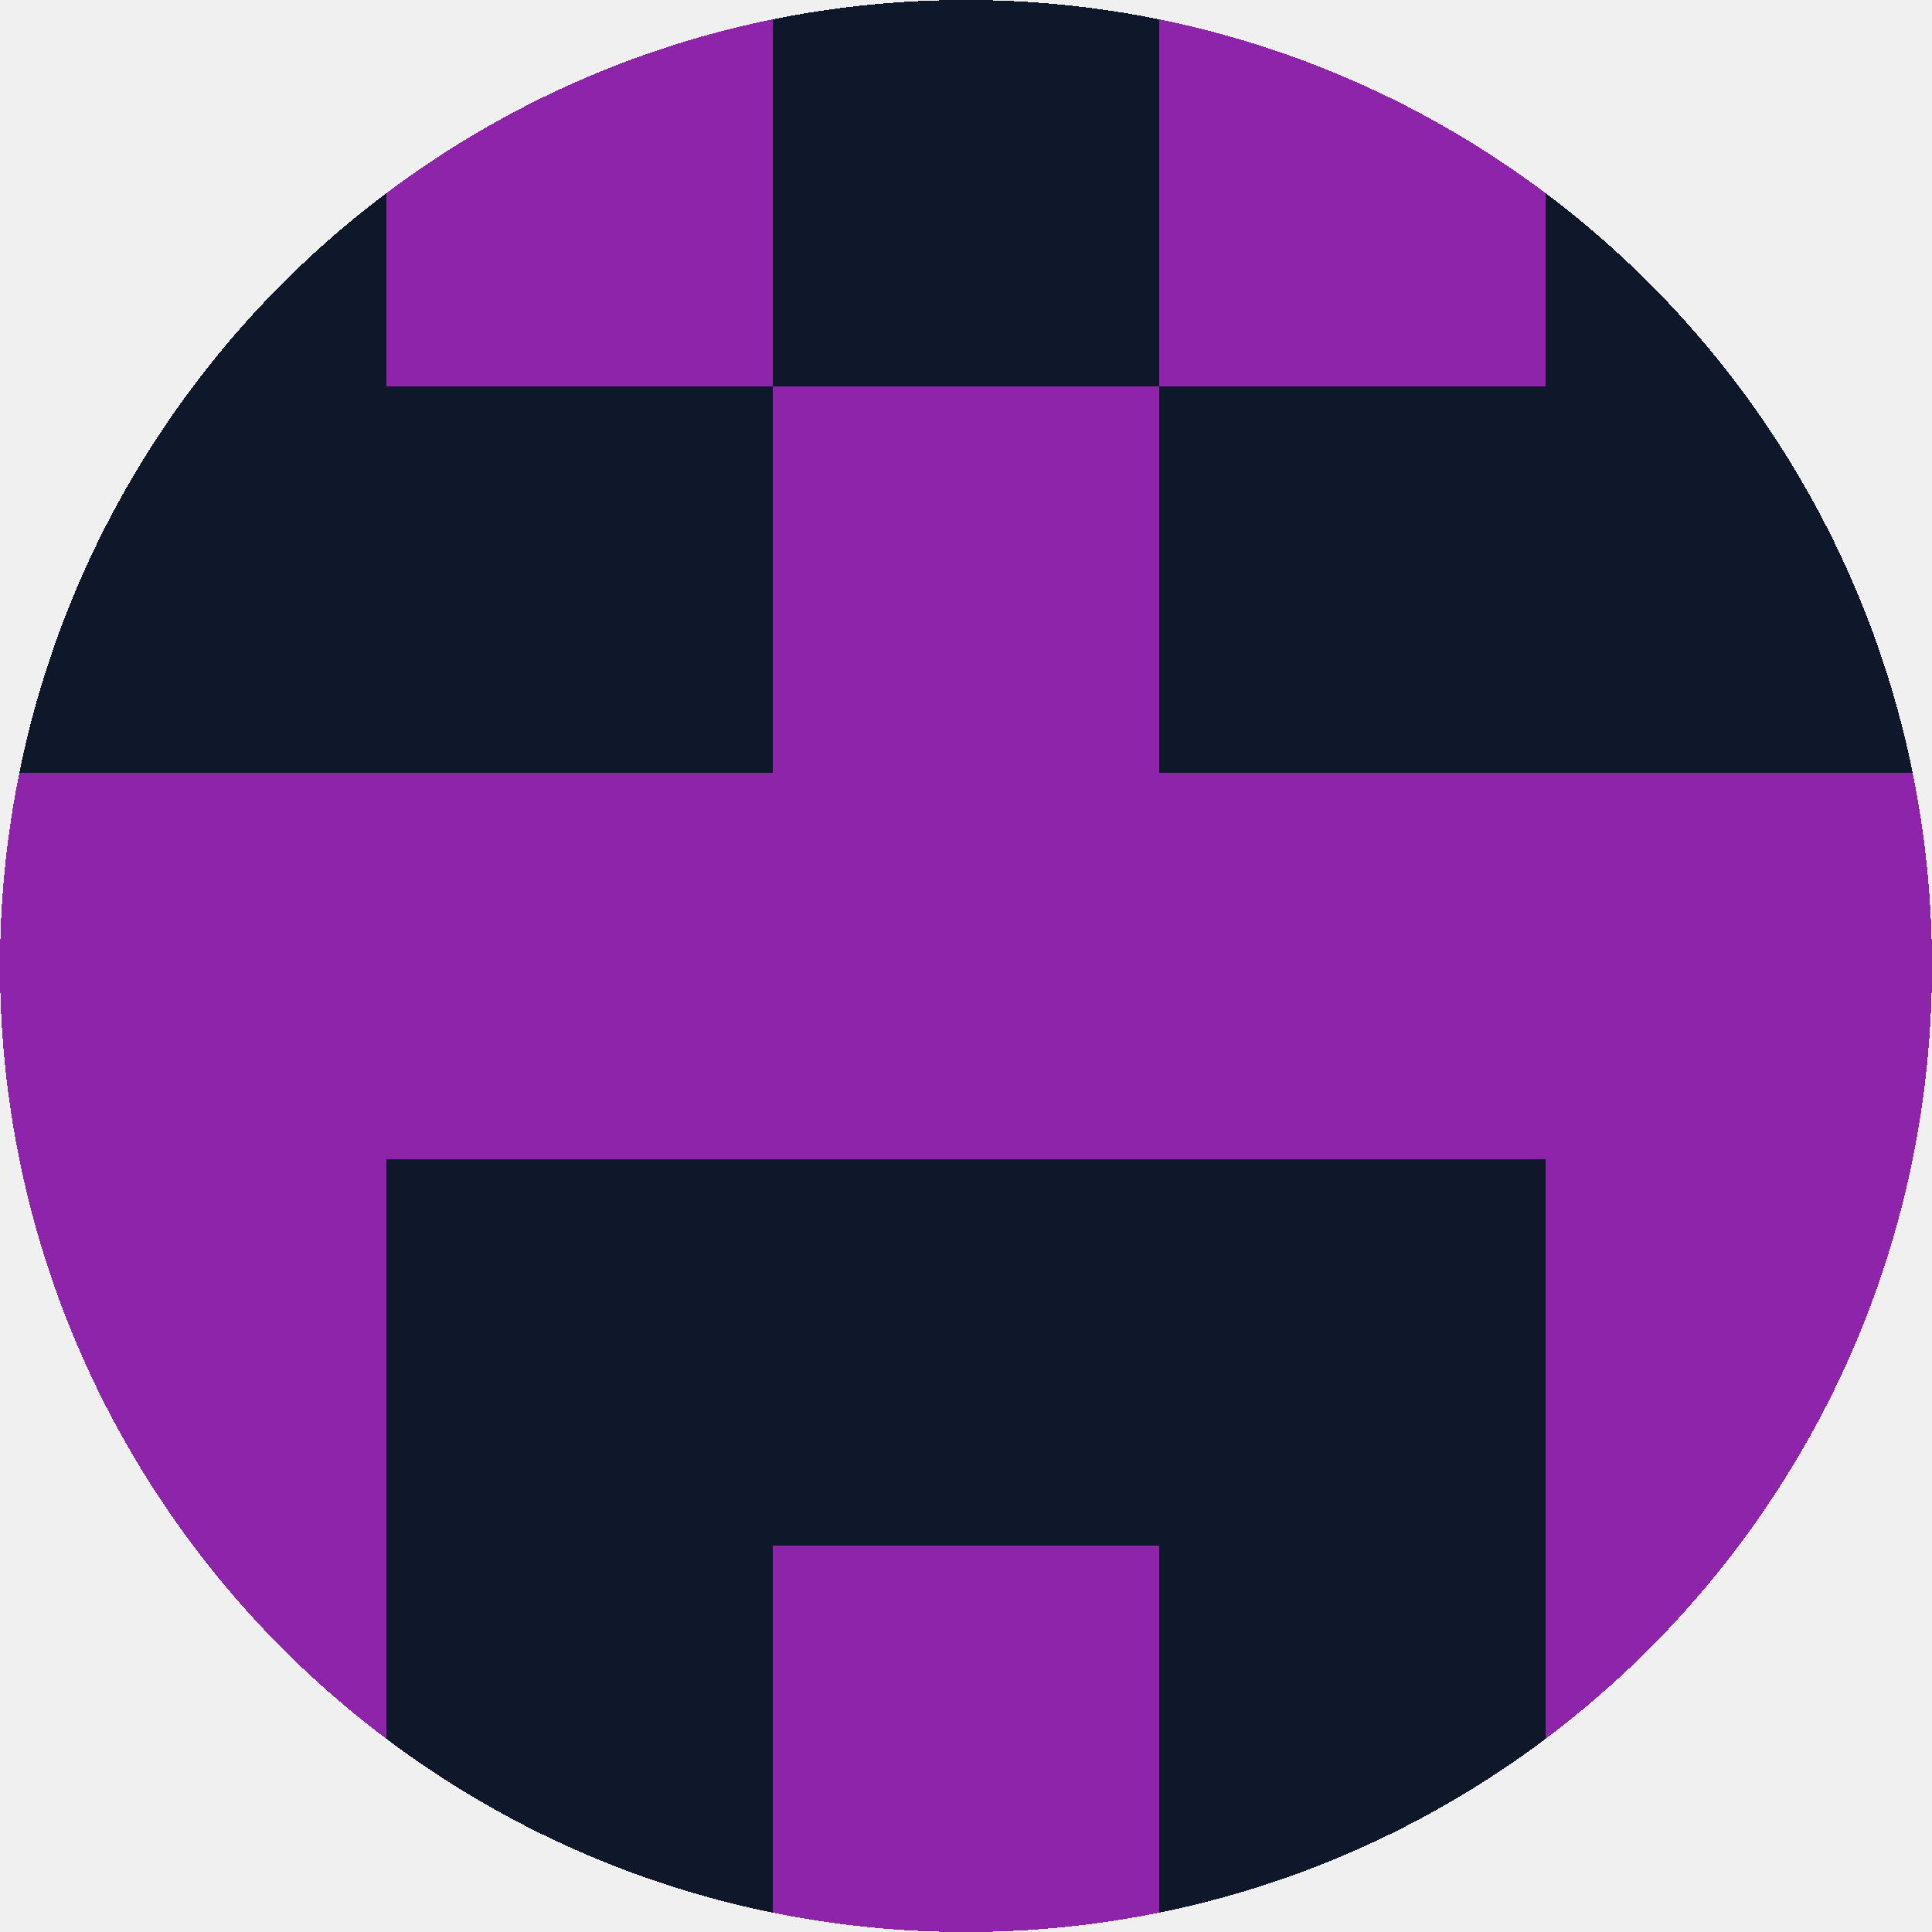
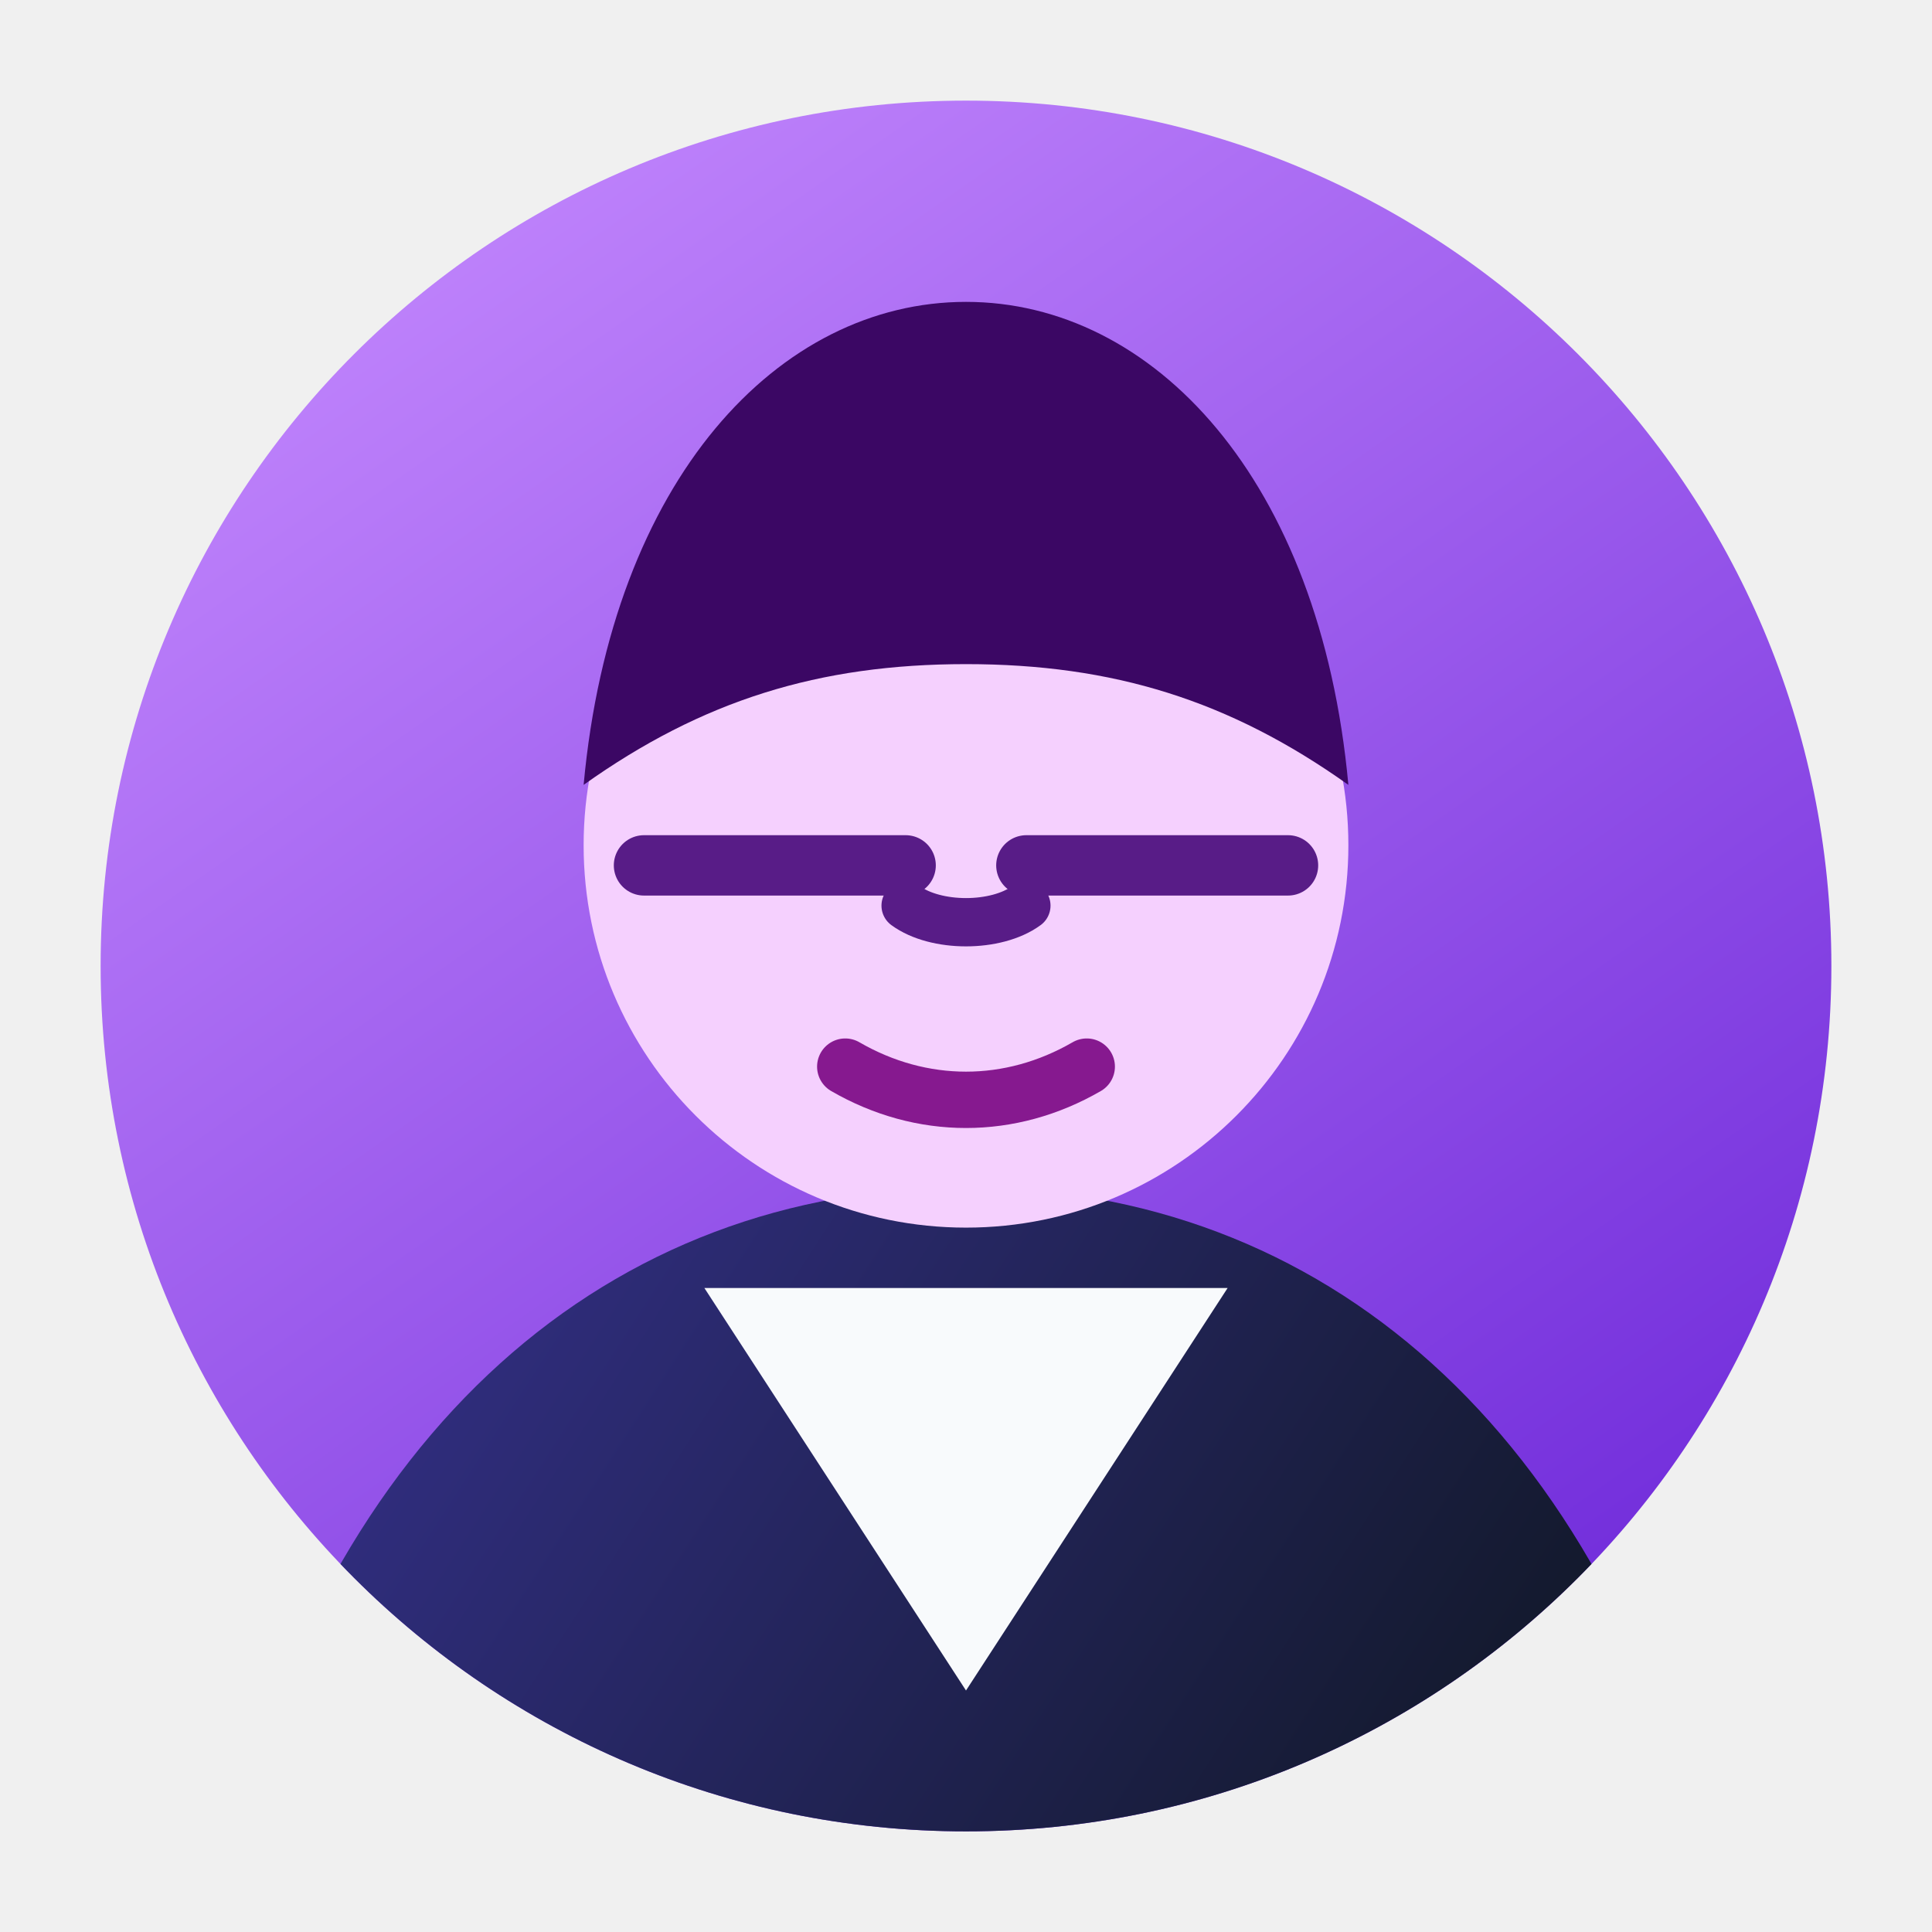
- <svg xmlns="http://www.w3.org/2000/svg" viewBox="0 0 5 5" fill="none" shape-rendering="crispEdges">
-   <mask id="viewboxMask">
-     <rect width="5" height="5" rx="2.5" ry="2.5" x="0" y="0" fill="#fff" />
-   </mask>
-   <g mask="url(#viewboxMask)">
-     <rect fill="#0f172a" width="5" height="5" x="0" y="0" />
-     <path d="M2 0H1v1h1V0ZM4 0H3v1h1V0Z" fill="#8e24aa" />
-     <path fill="#8e24aa" d="M2 1h1v1H2z" />
-     <path fill="#8e24aa" d="M0 2h5v1H0z" />
-     <path d="M1 3H0v1h1V3ZM5 3H4v1h1V3Z" fill="#8e24aa" />
-     <path d="M0 4h1v1H0V4ZM4 4h1v1H4V4ZM3 4H2v1h1V4Z" fill="#8e24aa" />
+ <svg xmlns="http://www.w3.org/2000/svg" viewBox="0 0 96 96" role="img" aria-label="Auditor avatar">
+   <defs>
+     <linearGradient id="bg" x1="20" y1="10" x2="76" y2="90" gradientUnits="userSpaceOnUse">
+       <stop stop-color="#c084fc" />
+       <stop offset="1" stop-color="#6d28d9" />
+     </linearGradient>
+     <linearGradient id="jacket" x1="23" y1="61" x2="74" y2="94" gradientUnits="userSpaceOnUse">
+       <stop stop-color="#312e81" />
+       <stop offset="1" stop-color="#111827" />
+     </linearGradient>
+     <clipPath id="clip">
+       <circle cx="48" cy="48" r="43" />
+     </clipPath>
+   </defs>
+   <g clip-path="url(#clip)">
+     <circle cx="48" cy="48" r="43" fill="url(#bg)" />
+     <path d="M11 93c5.3-22 19.3-34 37-34s31.7 12 37 34" fill="url(#jacket)" />
+     <path d="M35 64h26l-13 20Z" fill="#f8fafc" />
+     <circle cx="48" cy="42" r="19" fill="#f5d0fe" />
+     <path d="M29 39c1.4-15.2 9.7-24 19-24s17.6 8.8 19 24c-5.9-4.2-11.7-6-19-6s-13.1 1.8-19 6Z" fill="#3b0764" />
+     <path d="M32 43h13m6 0h13" fill="none" stroke="#581c87" stroke-linecap="round" stroke-width="3" />
+     <path d="M45 45c1.5 1.1 4.5 1.1 6 0" fill="none" stroke="#581c87" stroke-linecap="round" stroke-width="2.4" />
+     <path d="M42 53c3.8 2.2 8.2 2.2 12 0" fill="none" stroke="#86198f" stroke-linecap="round" stroke-width="2.8" />
  </g>
</svg>
